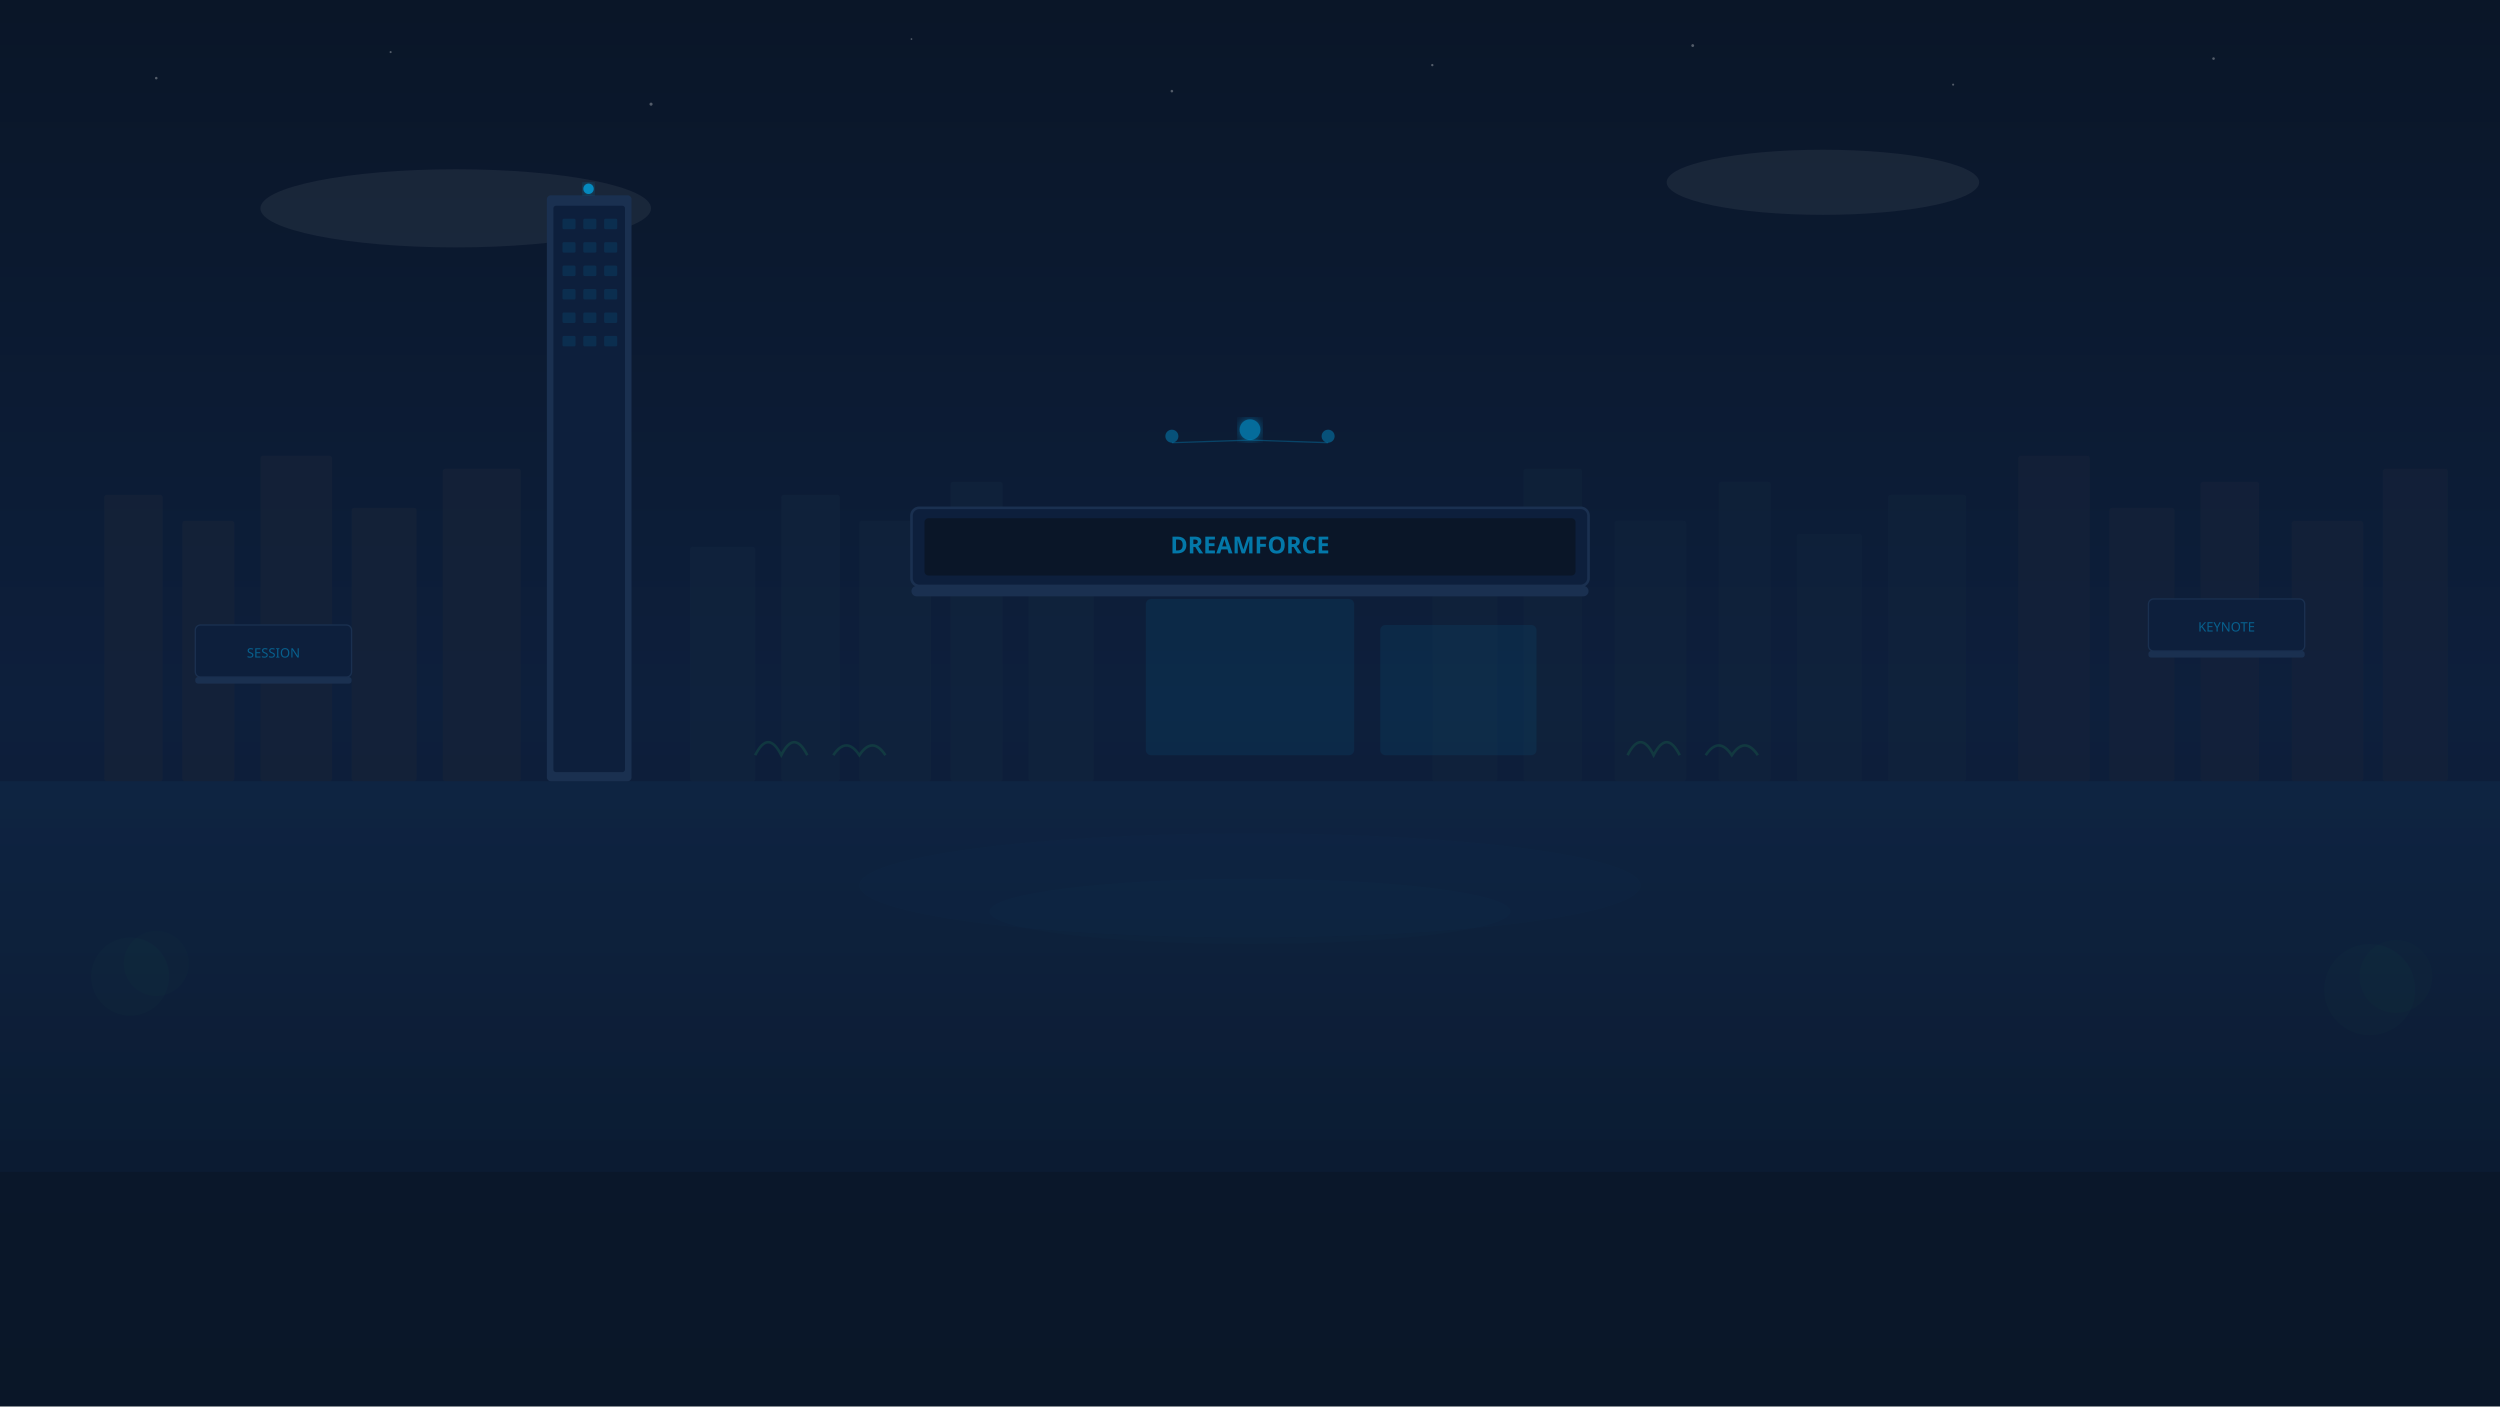
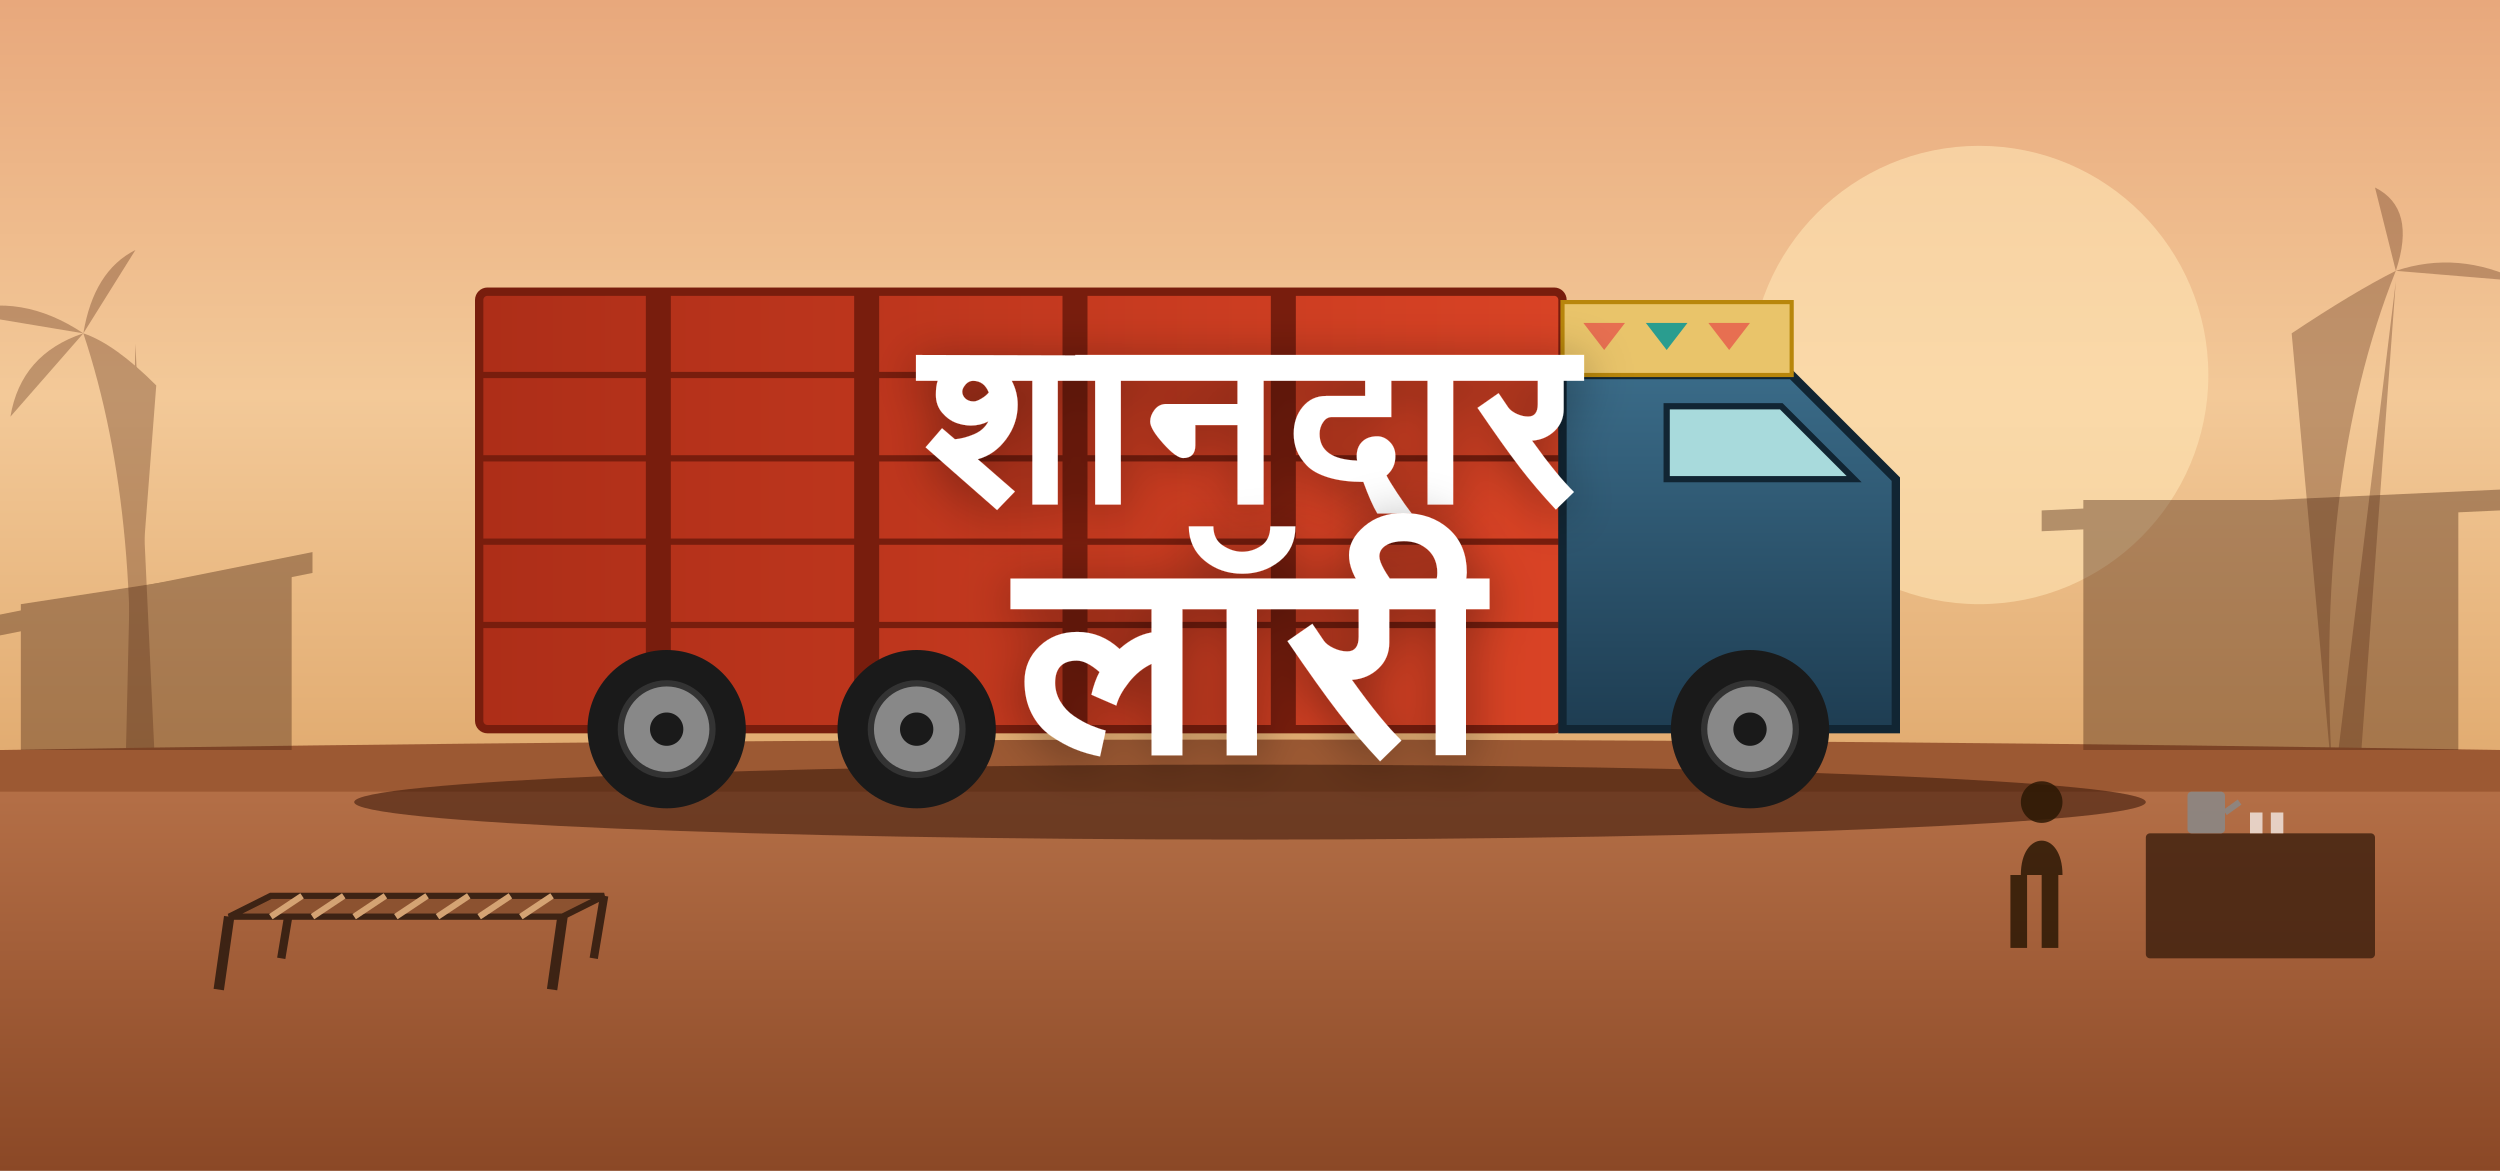
- <svg xmlns="http://www.w3.org/2000/svg" viewBox="0 0 1920 1080" width="1920" height="1080">
+ <svg xmlns="http://www.w3.org/2000/svg" viewBox="0 0 1200 562" width="100%" height="100%">
  <defs>
-     <linearGradient id="sky" x1="0%" y1="0%" x2="0%" y2="100%">
-       <stop offset="0%" stop-color="#0a1628" />
-       <stop offset="50%" stop-color="#0d1f3c" />
-       <stop offset="100%" stop-color="#0a1628" />
+     <style>
+ .main-title{font-family:'Yatra One','Rozha One','Teko',Arial,sans-serif;fill:#FFF;font-size:110px;font-weight:900;text-anchor:middle;letter-spacing:2px;filter:drop-shadow(0 4px 12px rgba(0,0,0,.4))}
+ .sub-title{font-family:'Yatra One','Rozha One','Teko',Arial,sans-serif;fill:#FFF;font-size:130px;font-weight:900;text-anchor:middle;letter-spacing:4px;filter:drop-shadow(0 4px 12px rgba(0,0,0,.4))}
+ .sky-bg{fill:url(#skyGradient)}
+ .ground-bg{fill:url(#groundGradient)}
+ </style>
+     <linearGradient id="skyGradient" x1="0%" y1="0%" x2="0%" y2="100%">
+       <stop offset="0%" stop-color="#E8A87C" />
+       <stop offset="50%" stop-color="#F3C998" />
+       <stop offset="100%" stop-color="#E0A96D" />
    </linearGradient>
-     <linearGradient id="ground" x1="0%" y1="0%" x2="0%" y2="100%">
-       <stop offset="0%" stop-color="#0f2a4a" />
-       <stop offset="100%" stop-color="#0a1628" />
+     <linearGradient id="groundGradient" x1="0%" y1="0%" x2="0%" y2="100%">
+       <stop offset="0%" stop-color="#B8734A" />
+       <stop offset="100%" stop-color="#8B4826" />
    </linearGradient>
-     <filter id="glow">
-       <feGaussianBlur stdDeviation="4" result="blur" />
-       <feMerge>
-         <feMergeNode in="blur" />
-         <feMergeNode in="SourceGraphic" />
-       </feMerge>
-     </filter>
+     <linearGradient id="truckBody" x1="0%" y1="0%" x2="100%" y2="0%">
+       <stop offset="0%" stop-color="#AD2E18" />
+       <stop offset="100%" stop-color="#D94325" />
+     </linearGradient>
+     <linearGradient id="truckCab" x1="0%" y1="0%" x2="0%" y2="100%">
+       <stop offset="0%" stop-color="#3A6B88" />
+       <stop offset="100%" stop-color="#1E3D52" />
+     </linearGradient>
  </defs>
-   <rect width="1920" height="1080" fill="url(#sky)" />
-   <g fill="white" opacity="0.3">
-     <circle cx="120" cy="60" r="1" />
-     <circle cx="300" cy="40" r="0.8" />
-     <circle cx="500" cy="80" r="1.2" />
-     <circle cx="700" cy="30" r="0.7" />
-     <circle cx="900" cy="70" r="1" />
-     <circle cx="1100" cy="50" r="0.9" />
-     <circle cx="1300" cy="35" r="1.1" />
-     <circle cx="1500" cy="65" r="0.8" />
-     <circle cx="1700" cy="45" r="1" />
+   <rect width="1200" height="380" class="sky-bg" />
+   <circle cx="950" cy="180" r="110" fill="#FFE5B4" opacity="0.6" />
+   <g opacity="0.35" fill="#5E3019">
+     <path d="M60,380Q70,250,40,160Q55,165,75,185M40,160Q10,140-20,150M40,160Q45,130,65,120M40,160Q10,170,5,200" />
+     <path d="M60,380L75,380L65,165Z" />
+     <path d="M1120,380Q1110,230,1150,130Q1130,140,1100,160M1150,130Q1180,120,1210,135M1150,130Q1160,100,1140,90" />
+     <path d="M1120,380L1132,380L1150,135Z" />
  </g>
-   <g opacity="0.06" fill="white">
-     <ellipse cx="350" cy="160" rx="150" ry="30" />
-     <ellipse cx="1400" cy="140" rx="120" ry="25" />
+   <rect y="360" width="1200" height="202" class="ground-bg" />
+   <path d="M0,360Q600,350,1200,360L1200,380,0,380Z" fill="#9C5933" />
+   <g fill="#4A2511" opacity="0.4">
+     <polygon points="10,360,10,290,140,270,140,360" />
+     <polygon points="0,295,150,265,150,275,0,305" />
+     <polygon points="1000,360,1000,240,1180,240,1180,360" />
+     <polygon points="980,245,1200,235,1200,245,980,255" />
  </g>
-   <g fill="#152238" opacity="0.7">
-     <rect x="80" y="380" width="45" height="220" rx="2" />
-     <rect x="140" y="400" width="40" height="200" rx="2" />
-     <rect x="200" y="350" width="55" height="250" rx="2" />
-     <rect x="270" y="390" width="50" height="210" rx="2" />
-     <rect x="340" y="360" width="60" height="240" rx="2" />
+   <g id="truck" transform="translate(180,110)">
+     <ellipse cx="420" cy="275" rx="430" ry="18" fill="#401B0B" opacity="0.6" />
+     <rect x="50" y="30" width="520" height="210" rx="4" fill="url(#truckBody)" stroke="#781D0D" stroke-width="4" />
+     <line x1="50" y1="70" x2="570" y2="70" stroke="#781D0D" stroke-width="3" />
+     <line x1="50" y1="110" x2="570" y2="110" stroke="#781D0D" stroke-width="3" />
+     <line x1="50" y1="150" x2="570" y2="150" stroke="#781D0D" stroke-width="3" />
+     <line x1="50" y1="190" x2="570" y2="190" stroke="#781D0D" stroke-width="3" />
+     <rect x="130" y="30" width="12" height="210" fill="#781D0D" />
+     <rect x="230" y="30" width="12" height="210" fill="#781D0D" />
+     <rect x="330" y="30" width="12" height="210" fill="#781D0D" />
+     <rect x="430" y="30" width="12" height="210" fill="#781D0D" />
+     <path d="M570,70L680,70,730,120,730,240,570,240Z" fill="url(#truckCab)" stroke="#112533" stroke-width="4" />
+     <path d="M620,85L675,85,710,120,620,120Z" fill="#A8DADC" stroke="#112533" stroke-width="3" />
+     <path d="M570,70,570,35,680,35,680,70Z" fill="#E9C46A" stroke="#B8860B" stroke-width="2" />
+     <polygon points="580,45,600,45,590,58" fill="#E76F51" />
+     <polygon points="610,45,630,45,620,58" fill="#2A9D8F" />
+     <polygon points="640,45,660,45,650,58" fill="#E76F51" />
+     <g transform="translate(140,240)">
+       <circle cx="0" cy="0" r="38" fill="#1A1A1A" />
+       <circle cx="0" cy="0" r="22" fill="#888" stroke="#333" stroke-width="3" />
+       <circle cx="0" cy="0" r="8" fill="#1A1A1A" />
+     </g>
+     <g transform="translate(260,240)">
+       <circle cx="0" cy="0" r="38" fill="#1A1A1A" />
+       <circle cx="0" cy="0" r="22" fill="#888" stroke="#333" stroke-width="3" />
+       <circle cx="0" cy="0" r="8" fill="#1A1A1A" />
+     </g>
+     <g transform="translate(660,240)">
+       <circle cx="0" cy="0" r="38" fill="#1A1A1A" />
+       <circle cx="0" cy="0" r="22" fill="#888" stroke="#333" stroke-width="3" />
+       <circle cx="0" cy="0" r="8" fill="#1A1A1A" />
+     </g>
  </g>
-   <g transform="translate(420,150)">
-     <rect x="0" y="0" width="65" height="450" fill="#1a3050" rx="3" />
-     <rect x="5" y="8" width="55" height="435" fill="#0d1f3c" rx="2" />
-     <g fill="#00a1e0" opacity="0.12">
-       <rect x="12" y="18" width="10" height="8" rx="1" />
-       <rect x="28" y="18" width="10" height="8" rx="1" />
-       <rect x="44" y="18" width="10" height="8" rx="1" />
-       <rect x="12" y="36" width="10" height="8" rx="1" />
-       <rect x="28" y="36" width="10" height="8" rx="1" />
-       <rect x="44" y="36" width="10" height="8" rx="1" />
-       <rect x="12" y="54" width="10" height="8" rx="1" />
-       <rect x="28" y="54" width="10" height="8" rx="1" />
-       <rect x="44" y="54" width="10" height="8" rx="1" />
-       <rect x="12" y="72" width="10" height="8" rx="1" />
-       <rect x="28" y="72" width="10" height="8" rx="1" />
-       <rect x="44" y="72" width="10" height="8" rx="1" />
-       <rect x="12" y="90" width="10" height="8" rx="1" />
-       <rect x="28" y="90" width="10" height="8" rx="1" />
-       <rect x="44" y="90" width="10" height="8" rx="1" />
-       <rect x="12" y="108" width="10" height="8" rx="1" />
-       <rect x="28" y="108" width="10" height="8" rx="1" />
-       <rect x="44" y="108" width="10" height="8" rx="1" />
-     </g>
-     <circle cx="32" cy="-5" r="4" fill="#00a1e0" opacity="0.8" filter="url(#glow)" />
+   <g transform="translate(100,420)" stroke="#3D2314" stroke-width="3" fill="none">
+     <line x1="10" y1="20" x2="5" y2="55" stroke-width="5" />
+     <line x1="170" y1="20" x2="165" y2="55" stroke-width="5" />
+     <line x1="40" y1="10" x2="35" y2="40" stroke-width="4" />
+     <line x1="190" y1="10" x2="185" y2="40" stroke-width="4" />
+     <polygon points="10,20,170,20,190,10,30,10" fill="#8C5230" />
+     <line x1="30" y1="20" x2="45" y2="10" stroke="#D4A373" />
+     <line x1="50" y1="20" x2="65" y2="10" stroke="#D4A373" />
+     <line x1="70" y1="20" x2="85" y2="10" stroke="#D4A373" />
+     <line x1="90" y1="20" x2="105" y2="10" stroke="#D4A373" />
+     <line x1="110" y1="20" x2="125" y2="10" stroke="#D4A373" />
+     <line x1="130" y1="20" x2="145" y2="10" stroke="#D4A373" />
+     <line x1="150" y1="20" x2="165" y2="10" stroke="#D4A373" />
  </g>
-   <g fill="#12253d" opacity="0.5">
-     <rect x="530" y="420" width="50" height="180" rx="2" />
-     <rect x="600" y="380" width="45" height="220" rx="2" />
-     <rect x="660" y="400" width="55" height="200" rx="2" />
-     <rect x="730" y="370" width="40" height="230" rx="2" />
-     <rect x="790" y="410" width="50" height="190" rx="2" />
+   <g fill="#2B1704" opacity="0.85">
+     <circle cx="980" cy="385" r="10" />
+     <path d="M970,420C970,398,990,398,990,420Z" />
+     <rect x="965" y="420" width="8" height="35" />
+     <rect x="980" y="420" width="8" height="35" />
+     <rect x="1030" y="400" width="110" height="60" fill="#42220F" rx="2" />
+     <rect x="1050" y="380" width="18" height="20" fill="#888" rx="2" />
+     <path d="M1068,390,1075,385" stroke="#888" stroke-width="3" />
+     <rect x="1080" y="390" width="6" height="10" fill="#FFF" opacity="0.8" />
+     <rect x="1090" y="390" width="6" height="10" fill="#FFF" opacity="0.8" />
  </g>
-   <g fill="#12253d" opacity="0.4">
-     <rect x="1100" y="390" width="50" height="210" rx="2" />
-     <rect x="1170" y="360" width="45" height="240" rx="2" />
-     <rect x="1240" y="400" width="55" height="200" rx="2" />
-     <rect x="1320" y="370" width="40" height="230" rx="2" />
-     <rect x="1380" y="410" width="50" height="190" rx="2" />
-     <rect x="1450" y="380" width="60" height="220" rx="2" />
+   <g transform="translate(600,240)">
+     <text x="0" y="0" class="main-title">शानदार</text>
+     <text x="0" y="120" class="sub-title">लॉरी</text>
  </g>
-   <g fill="#152238" opacity="0.6">
-     <rect x="1550" y="350" width="55" height="250" rx="2" />
-     <rect x="1620" y="390" width="50" height="210" rx="2" />
-     <rect x="1690" y="370" width="45" height="230" rx="2" />
-     <rect x="1760" y="400" width="55" height="200" rx="2" />
-     <rect x="1830" y="360" width="50" height="240" rx="2" />
-   </g>
-   <rect x="0" y="600" width="1920" height="480" fill="url(#ground)" opacity="0.5" />
-   <g transform="translate(700,450)">
-     <rect x="0" y="0" width="520" height="8" rx="4" fill="#1a3050" />
-     <rect x="0" y="-60" width="520" height="60" rx="6" fill="#0d1f3c" stroke="#1a3050" stroke-width="2" />
-     <rect x="10" y="-52" width="500" height="44" rx="3" fill="#0a1628" />
-     <text x="260" y="-25" text-anchor="middle" font-family="sans-serif" font-size="18" fill="#00a1e0" font-weight="bold" opacity="0.7">DREAMFORCE</text>
-     <g fill="#00a1e0" opacity="0.08">
-       <rect x="180" y="10" width="160" height="120" rx="4" />
-       <rect x="360" y="30" width="120" height="100" rx="4" />
-     </g>
-     <circle cx="260" cy="-120" r="8" fill="#00a1e0" opacity="0.6" filter="url(#glow)" />
-     <circle cx="200" cy="-115" r="5" fill="#00a1e0" opacity="0.4" />
-     <circle cx="320" cy="-115" r="5" fill="#00a1e0" opacity="0.4" />
-     <line x1="260" y1="-112" x2="200" y2="-110" stroke="#00a1e0" stroke-width="1" opacity="0.3" />
-     <line x1="260" y1="-112" x2="320" y2="-110" stroke="#00a1e0" stroke-width="1" opacity="0.3" />
-   </g>
-   <g transform="translate(150,520)">
-     <rect x="0" y="0" width="120" height="5" rx="2" fill="#1a3050" />
-     <rect x="0" y="-40" width="120" height="40" rx="4" fill="#0d1f3c" stroke="#1a3050" stroke-width="1" />
-     <text x="60" y="-15" text-anchor="middle" font-family="sans-serif" font-size="10" fill="#00a1e0" opacity="0.5">SESSION</text>
-   </g>
-   <g transform="translate(1650,500)">
-     <rect x="0" y="0" width="120" height="5" rx="2" fill="#1a3050" />
-     <rect x="0" y="-40" width="120" height="40" rx="4" fill="#0d1f3c" stroke="#1a3050" stroke-width="1" />
-     <text x="60" y="-15" text-anchor="middle" font-family="sans-serif" font-size="10" fill="#00a1e0" opacity="0.5">KEYNOTE</text>
-   </g>
-   <g opacity="0.3">
-     <ellipse cx="960" cy="680" rx="300" ry="40" fill="#00a1e0" opacity="0.05" />
-     <ellipse cx="960" cy="700" rx="200" ry="25" fill="#00a1e0" opacity="0.04" />
-   </g>
-   <g transform="translate(580,560)" opacity="0.15">
-     <path d="M0 20 Q10 0 20 20 Q30 0 40 20" fill="none" stroke="#22c55e" stroke-width="2" />
-     <path d="M60 20 Q70 5 80 20 Q90 5 100 20" fill="none" stroke="#22c55e" stroke-width="2" />
-   </g>
-   <g transform="translate(1250,560)" opacity="0.15">
-     <path d="M0 20 Q10 0 20 20 Q30 0 40 20" fill="none" stroke="#22c55e" stroke-width="2" />
-     <path d="M60 20 Q70 5 80 20 Q90 5 100 20" fill="none" stroke="#22c55e" stroke-width="2" />
-   </g>
-   <g opacity="0.2">
-     <circle cx="100" cy="750" r="30" fill="#22c55e" opacity="0.1" />
-     <circle cx="120" cy="740" r="25" fill="#22c55e" opacity="0.08" />
-     <circle cx="1820" cy="760" r="35" fill="#22c55e" opacity="0.1" />
-     <circle cx="1840" cy="750" r="28" fill="#22c55e" opacity="0.08" />
-   </g>
-   <rect x="0" y="900" width="1920" height="180" fill="#0a1628" opacity="0.8" />
</svg>
